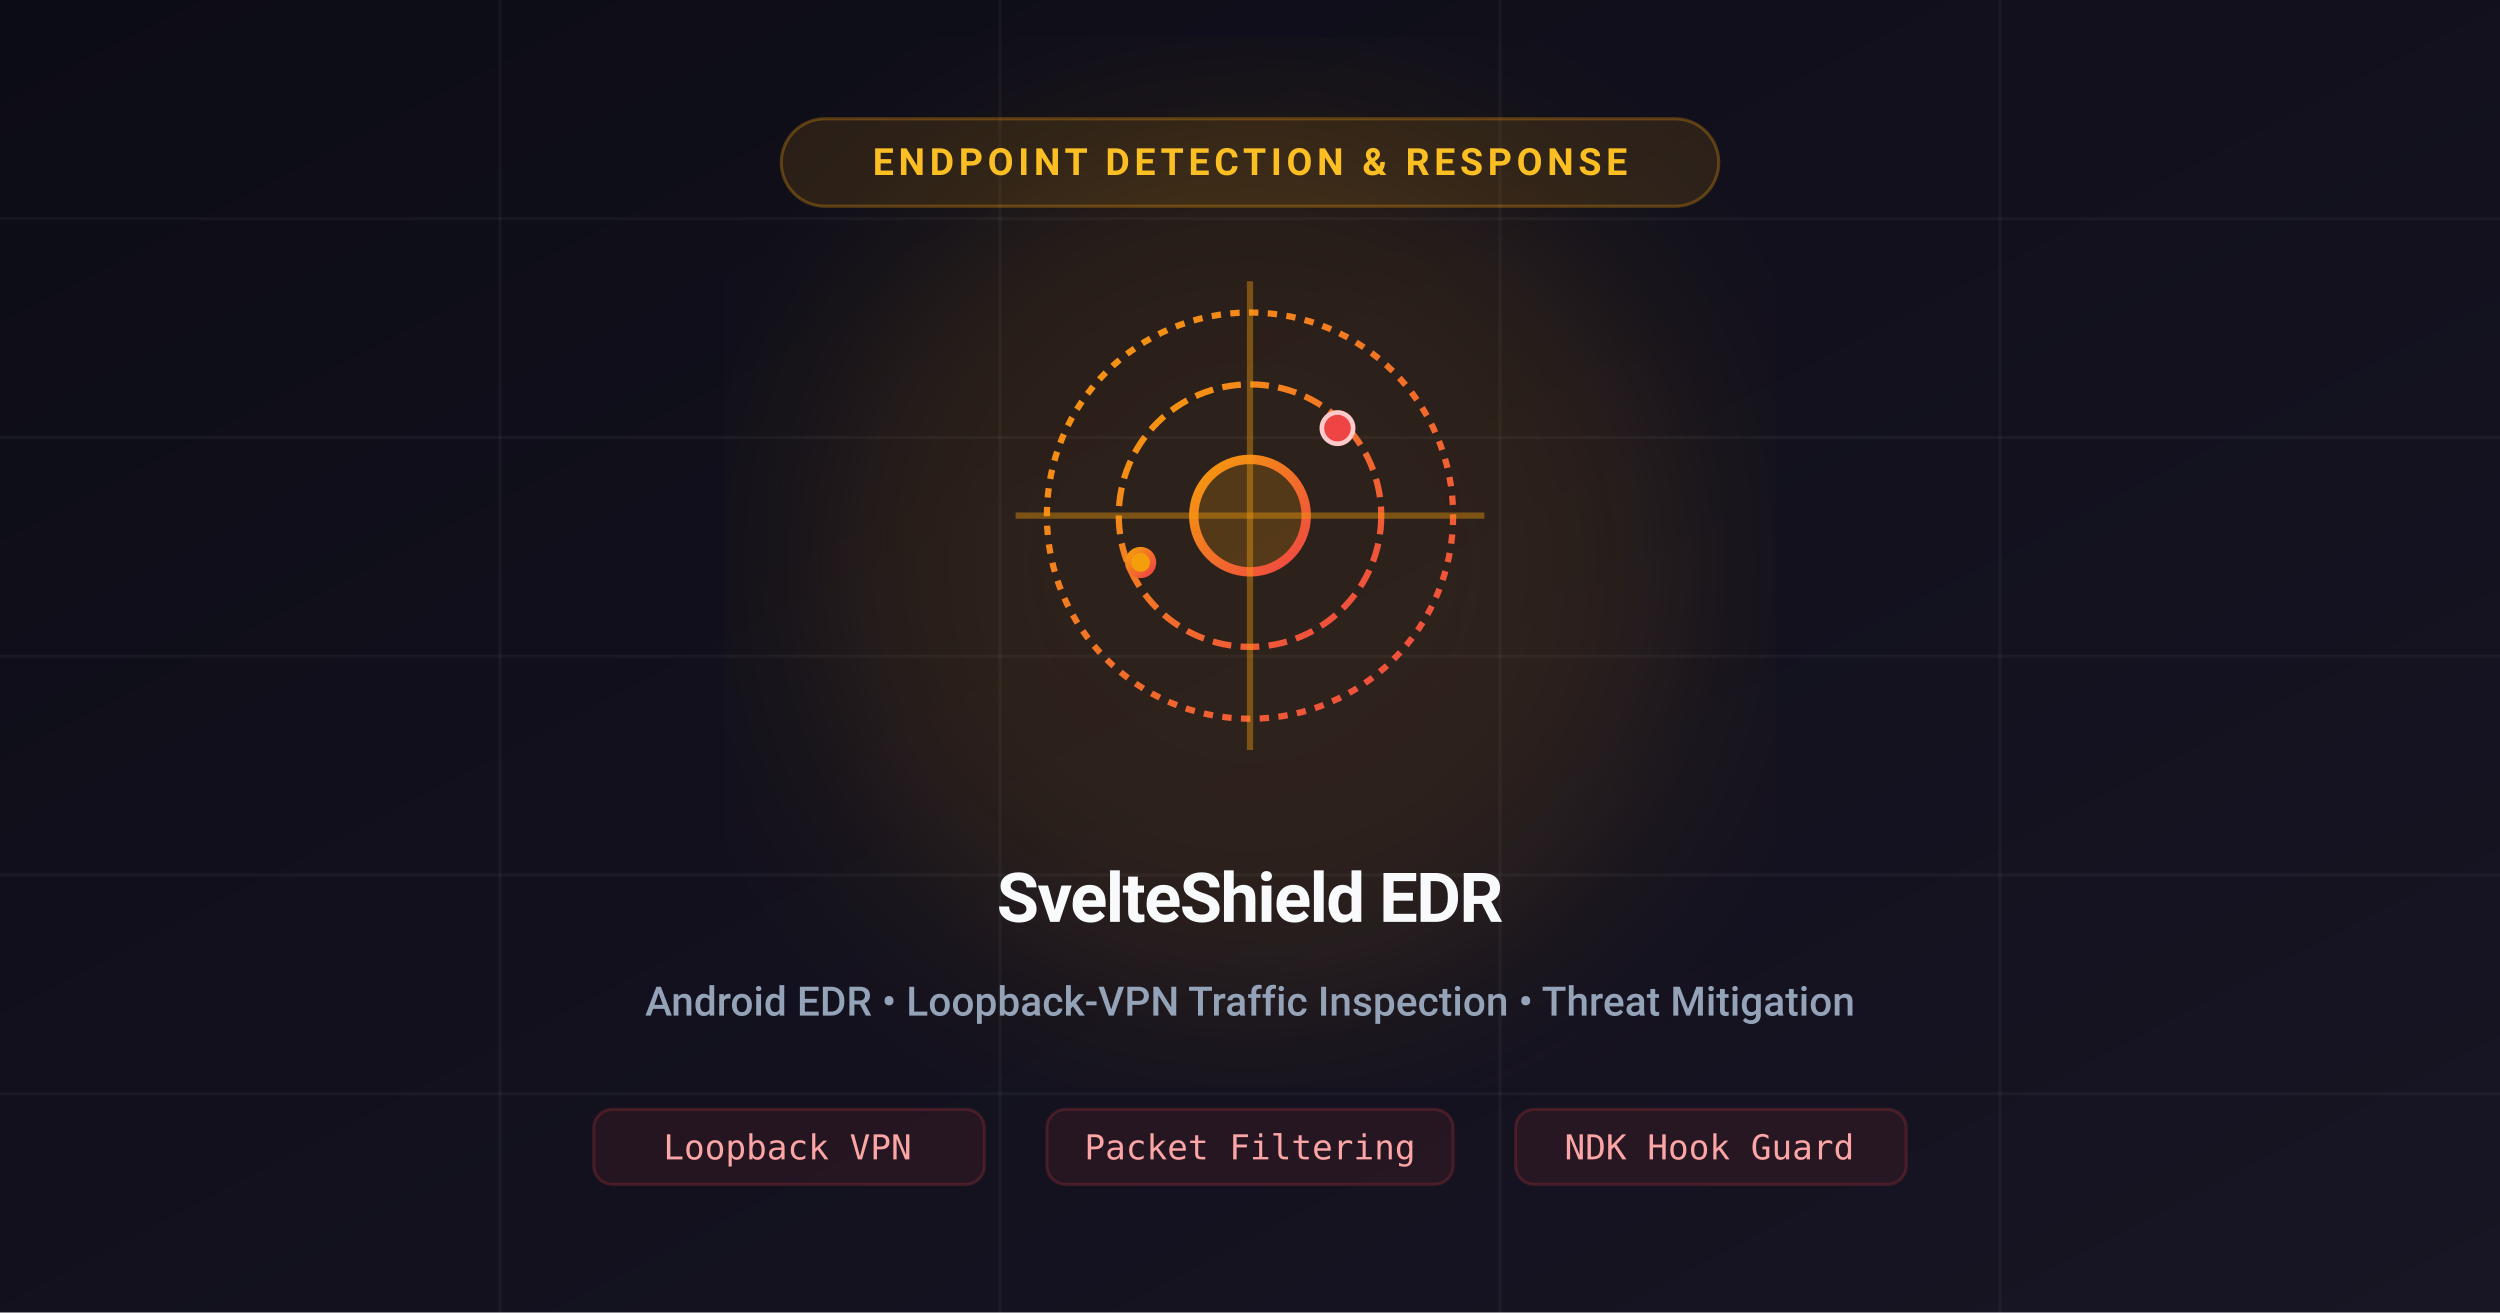
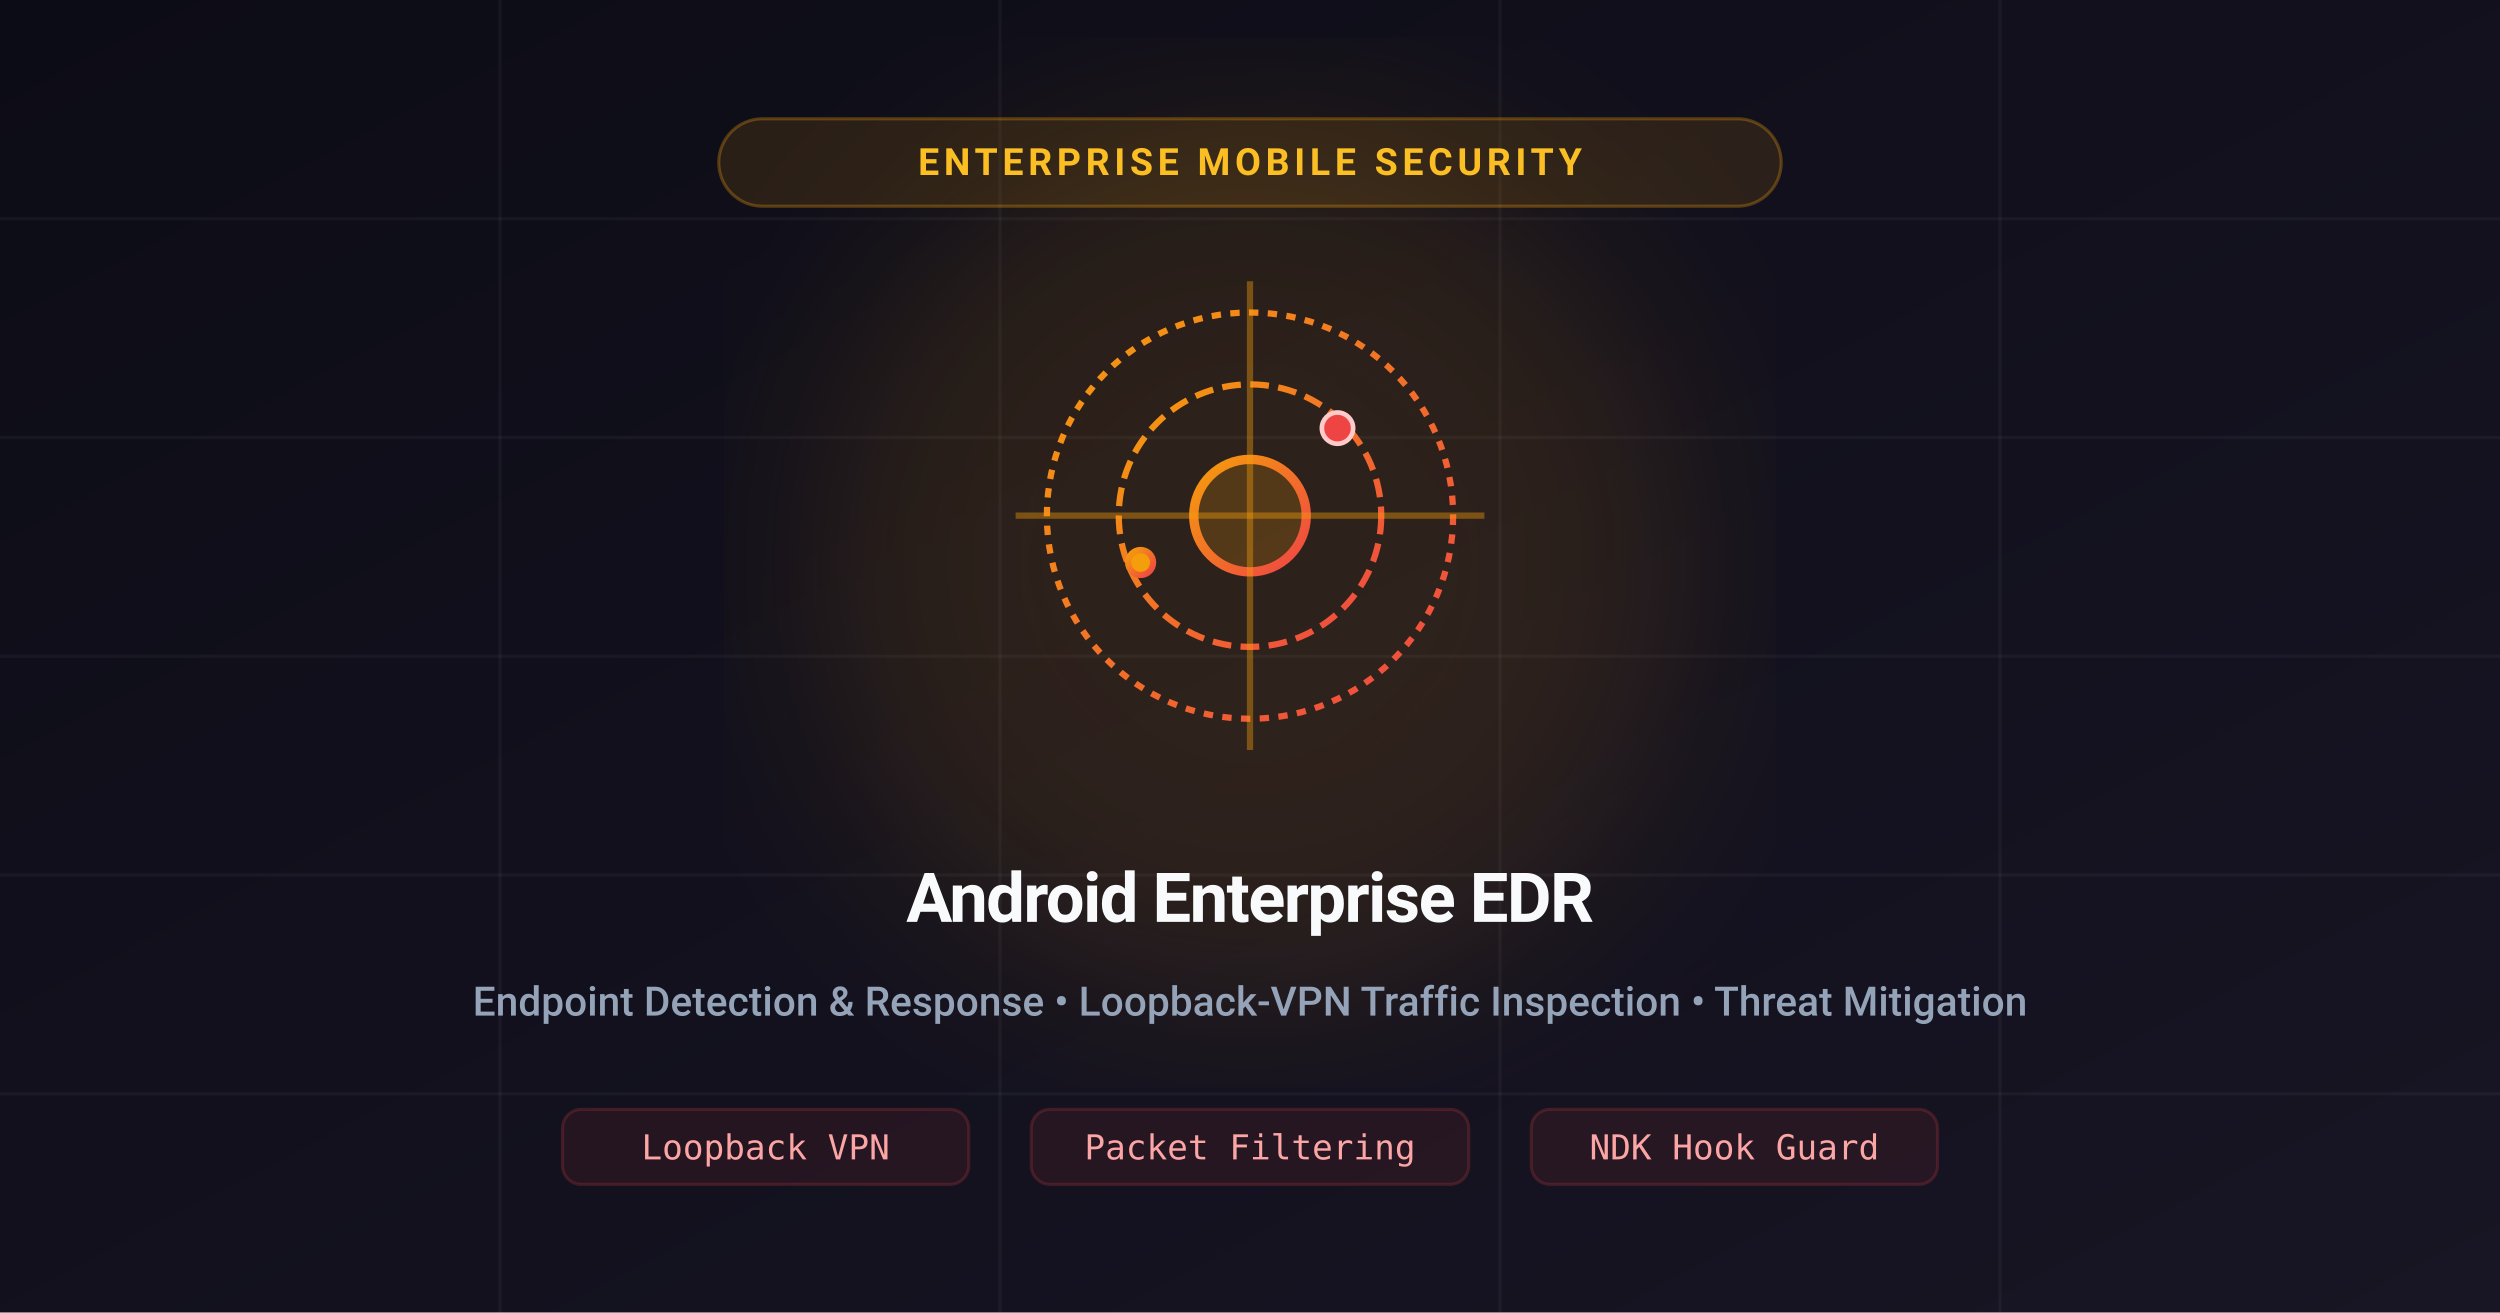
<svg xmlns="http://www.w3.org/2000/svg" viewBox="0 0 800 420" width="100%" height="100%">
  <defs>
-     <linearGradient id="bg3" x1="0%" y1="0%" x2="100%" y2="100%">
+     <linearGradient id="bg_edr" x1="0%" y1="0%" x2="100%" y2="100%">
      <stop offset="0%" stop-color="#0c0c16" />
      <stop offset="100%" stop-color="#181524" />
    </linearGradient>
-     <linearGradient id="glow3" x1="0%" y1="0%" x2="100%" y2="100%">
+     <linearGradient id="glow_edr" x1="0%" y1="0%" x2="100%" y2="100%">
      <stop offset="0%" stop-color="#f59e0b" />
      <stop offset="100%" stop-color="#ef4444" />
    </linearGradient>
-     <filter id="blur3">
+     <filter id="blur_edr">
      <feGaussianBlur stdDeviation="30" />
    </filter>
  </defs>
-   <rect width="800" height="420" fill="url(#bg3)" />
+   <rect width="800" height="420" fill="url(#bg_edr)" />
  <g stroke="rgba(255,255,255,0.04)" stroke-width="1">
    <line x1="0" y1="70" x2="800" y2="70" />
    <line x1="0" y1="140" x2="800" y2="140" />
    <line x1="0" y1="210" x2="800" y2="210" />
    <line x1="0" y1="280" x2="800" y2="280" />
    <line x1="0" y1="350" x2="800" y2="350" />
    <line x1="160" y1="0" x2="160" y2="420" />
    <line x1="320" y1="0" x2="320" y2="420" />
    <line x1="480" y1="0" x2="480" y2="420" />
    <line x1="640" y1="0" x2="640" y2="420" />
  </g>
-   <circle cx="400" cy="180" r="140" fill="#f59e0b" opacity="0.12" filter="url(#blur3)" />
-   <g transform="translate(400, 165)" stroke="url(#glow3)" fill="none" stroke-width="2">
+   <circle cx="400" cy="180" r="140" fill="#f59e0b" opacity="0.12" filter="url(#blur_edr)" />
+   <g transform="translate(400, 165)" stroke="url(#glow_edr)" fill="none" stroke-width="2">
    <circle cx="0" cy="0" r="65" stroke-dasharray="3 3" />
    <circle cx="0" cy="0" r="42" stroke-dasharray="6 3" />
    <circle cx="0" cy="0" r="18" fill="rgba(245,158,11,0.2)" stroke-width="3" />
    <line x1="-75" y1="0" x2="75" y2="0" stroke="rgba(245,158,11,0.4)" />
    <line x1="0" y1="-75" x2="0" y2="75" stroke="rgba(245,158,11,0.4)" />
    <circle cx="28" cy="-28" r="5" fill="#ef4444" stroke="#fecaca" stroke-width="1.5" />
    <circle cx="-35" cy="15" r="4" fill="#f59e0b" />
  </g>
  <g font-family="-apple-system, BlinkMacSystemFont, 'Segoe UI', Roboto, sans-serif" text-anchor="middle">
-     <rect x="250" y="38" width="300" height="28" rx="14" fill="rgba(245,158,11,0.12)" stroke="rgba(245,158,11,0.3)" />
-     <text x="400" y="56" fill="#fbbf24" font-size="12" font-weight="600" letter-spacing="1.5">ENDPOINT DETECTION &amp; RESPONSE</text>
-     <text x="400" y="295" fill="#f8fafc" font-size="22" font-weight="700" letter-spacing="-0.5">SvelteShield EDR</text>
-     <text x="400" y="325" fill="#94a3b8" font-size="13" font-weight="500">Android EDR • Loopback-VPN Traffic Inspection • Threat Mitigation</text>
+     <rect x="230" y="38" width="340" height="28" rx="14" fill="rgba(245,158,11,0.12)" stroke="rgba(245,158,11,0.3)" />
+     <text x="400" y="56" fill="#fbbf24" font-size="12" font-weight="600" letter-spacing="1.5">ENTERPRISE MOBILE SECURITY</text>
+     <text x="400" y="295" fill="#f8fafc" font-size="22" font-weight="700" letter-spacing="-0.5">Android Enterprise EDR</text>
+     <text x="400" y="325" fill="#94a3b8" font-size="13" font-weight="500">Endpoint Detection &amp; Response • Loopback-VPN Traffic Inspection • Threat Mitigation</text>
  </g>
  <g font-family="'JetBrains Mono', monospace" font-size="11" fill="#fca5a5">
-     <rect x="190" y="355" width="125" height="24" rx="6" fill="rgba(239,68,68,0.08)" stroke="rgba(239,68,68,0.2)" />
-     <text x="252" y="371" text-anchor="middle">Loopback VPN</text>
-     <rect x="335" y="355" width="130" height="24" rx="6" fill="rgba(239,68,68,0.08)" stroke="rgba(239,68,68,0.2)" />
+     <rect x="180" y="355" width="130" height="24" rx="6" fill="rgba(239,68,68,0.08)" stroke="rgba(239,68,68,0.2)" />
+     <text x="245" y="371" text-anchor="middle">Loopback VPN</text>
+     <rect x="330" y="355" width="140" height="24" rx="6" fill="rgba(239,68,68,0.08)" stroke="rgba(239,68,68,0.2)" />
    <text x="400" y="371" text-anchor="middle">Packet Filtering</text>
-     <rect x="485" y="355" width="125" height="24" rx="6" fill="rgba(239,68,68,0.08)" stroke="rgba(239,68,68,0.2)" />
-     <text x="547" y="371" text-anchor="middle">NDK Hook Guard</text>
+     <rect x="490" y="355" width="130" height="24" rx="6" fill="rgba(239,68,68,0.08)" stroke="rgba(239,68,68,0.2)" />
+     <text x="555" y="371" text-anchor="middle">NDK Hook Guard</text>
  </g>
</svg>
